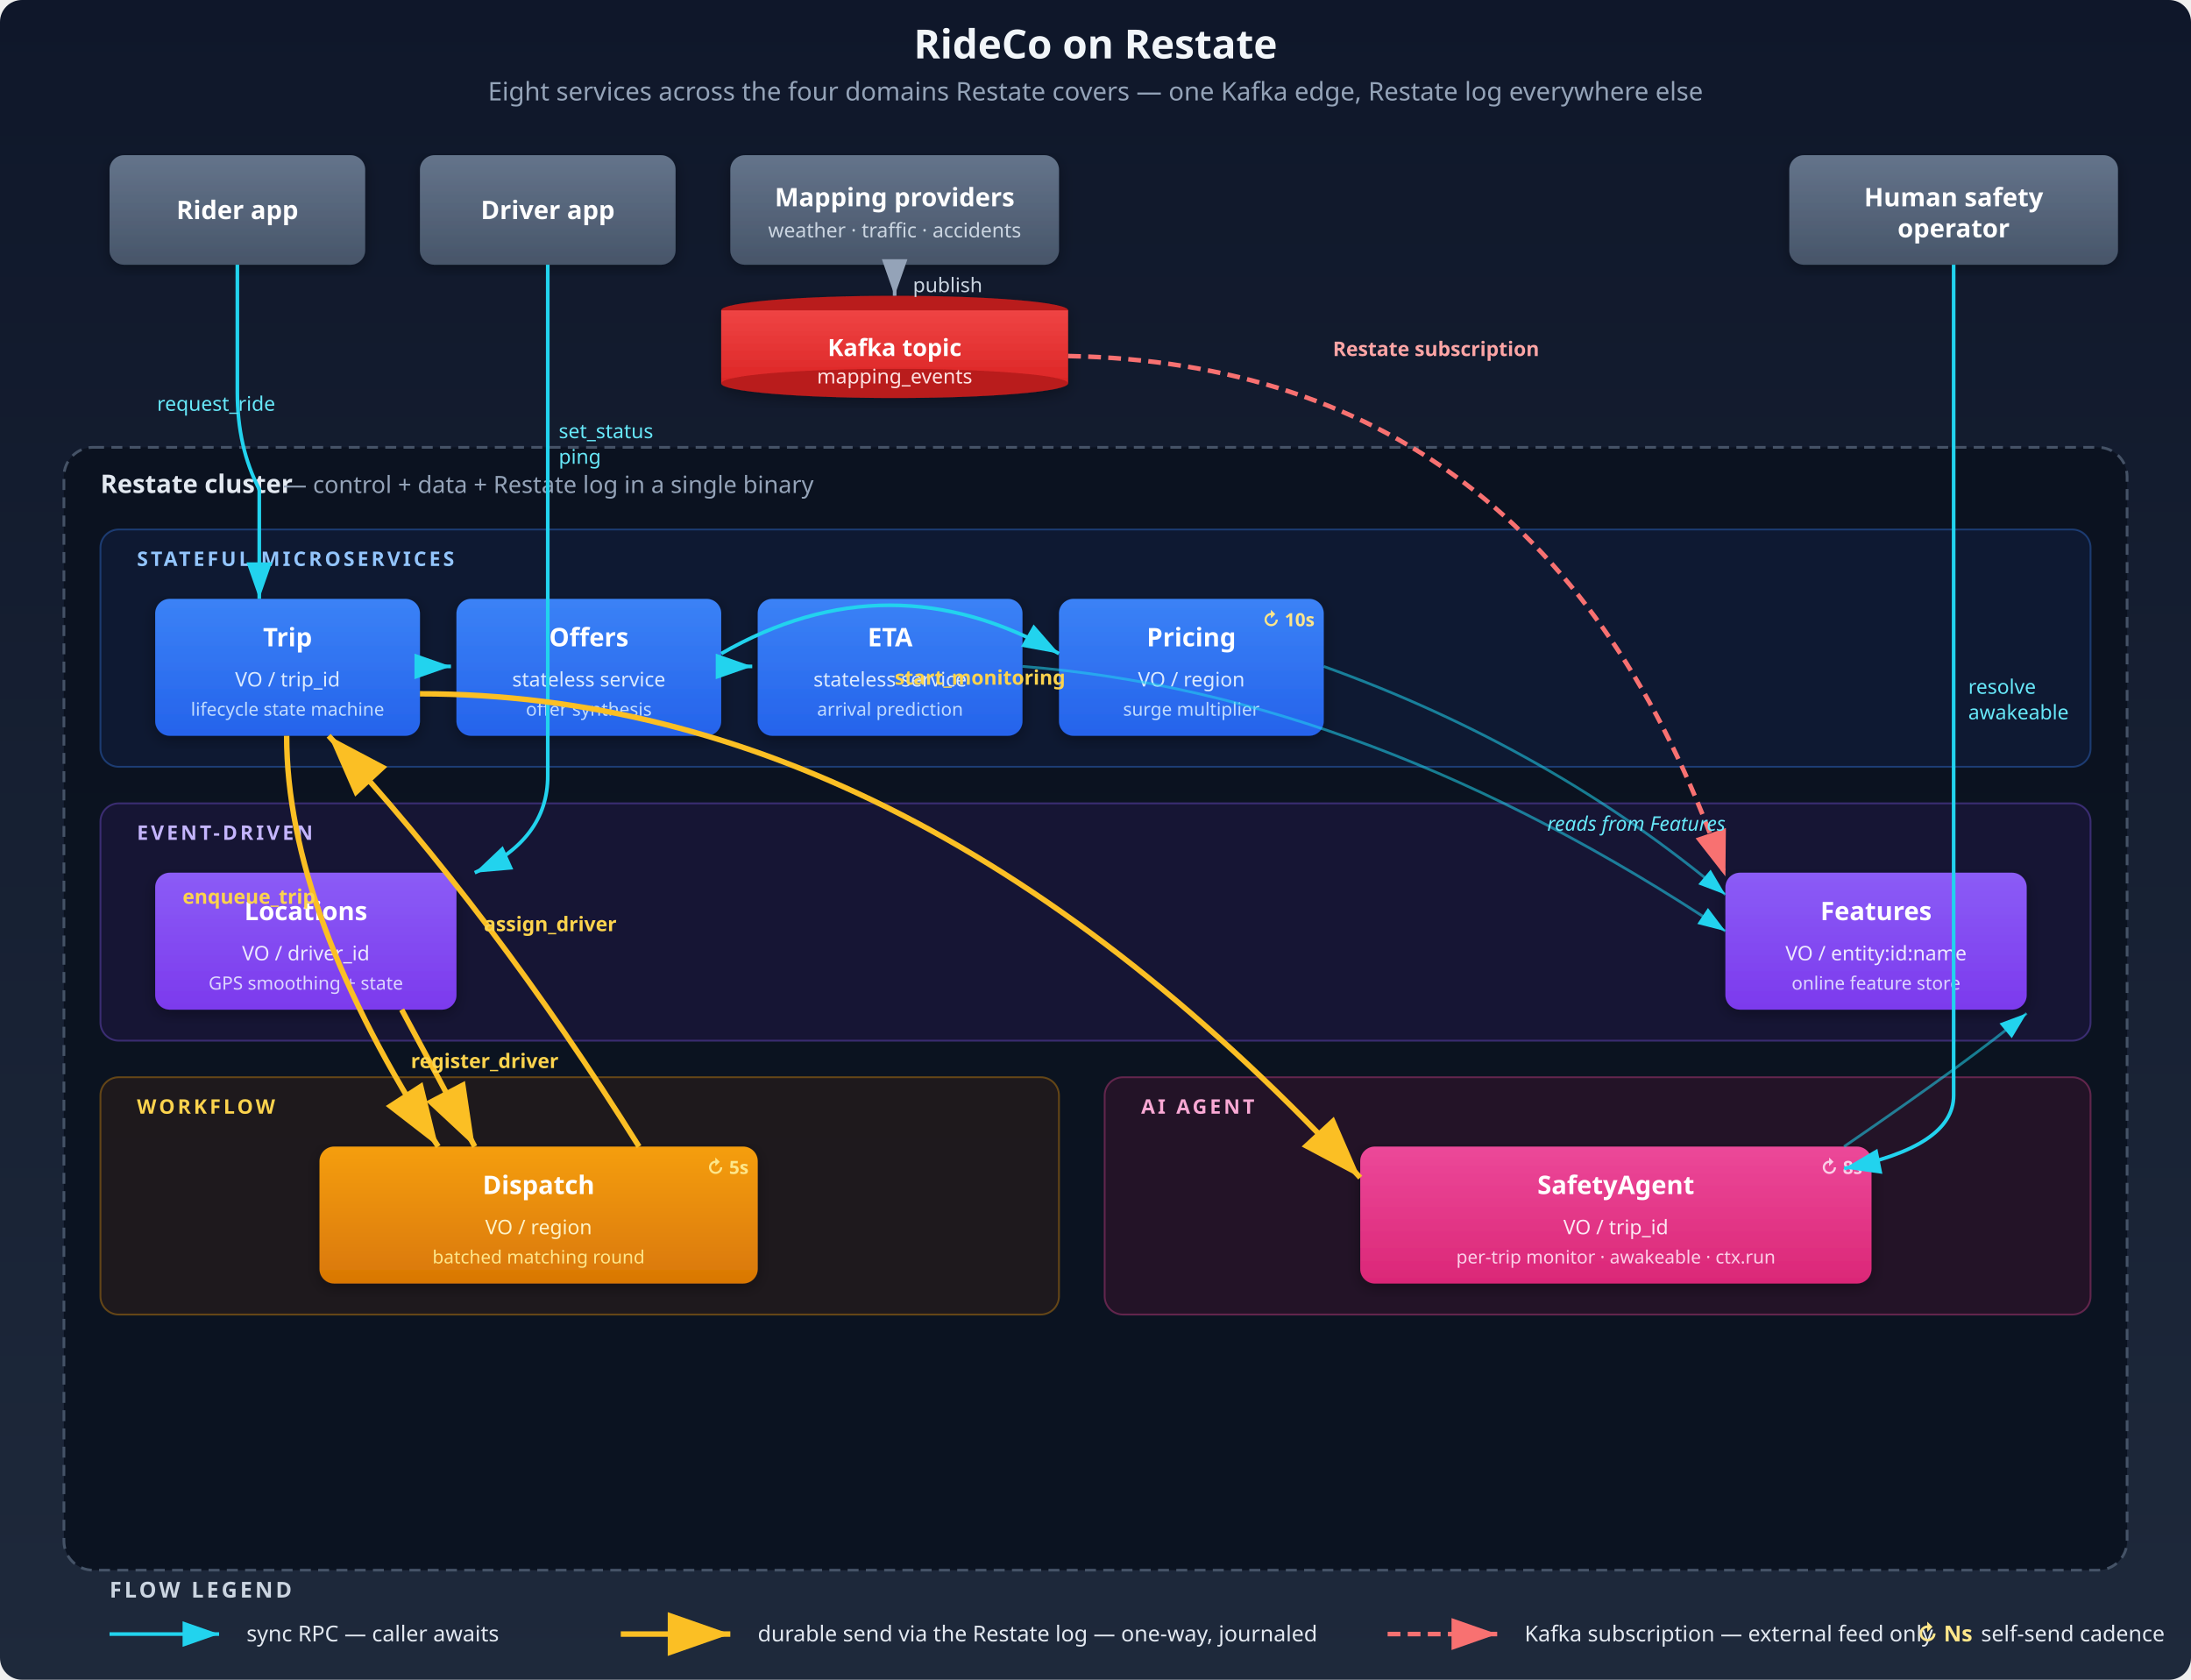
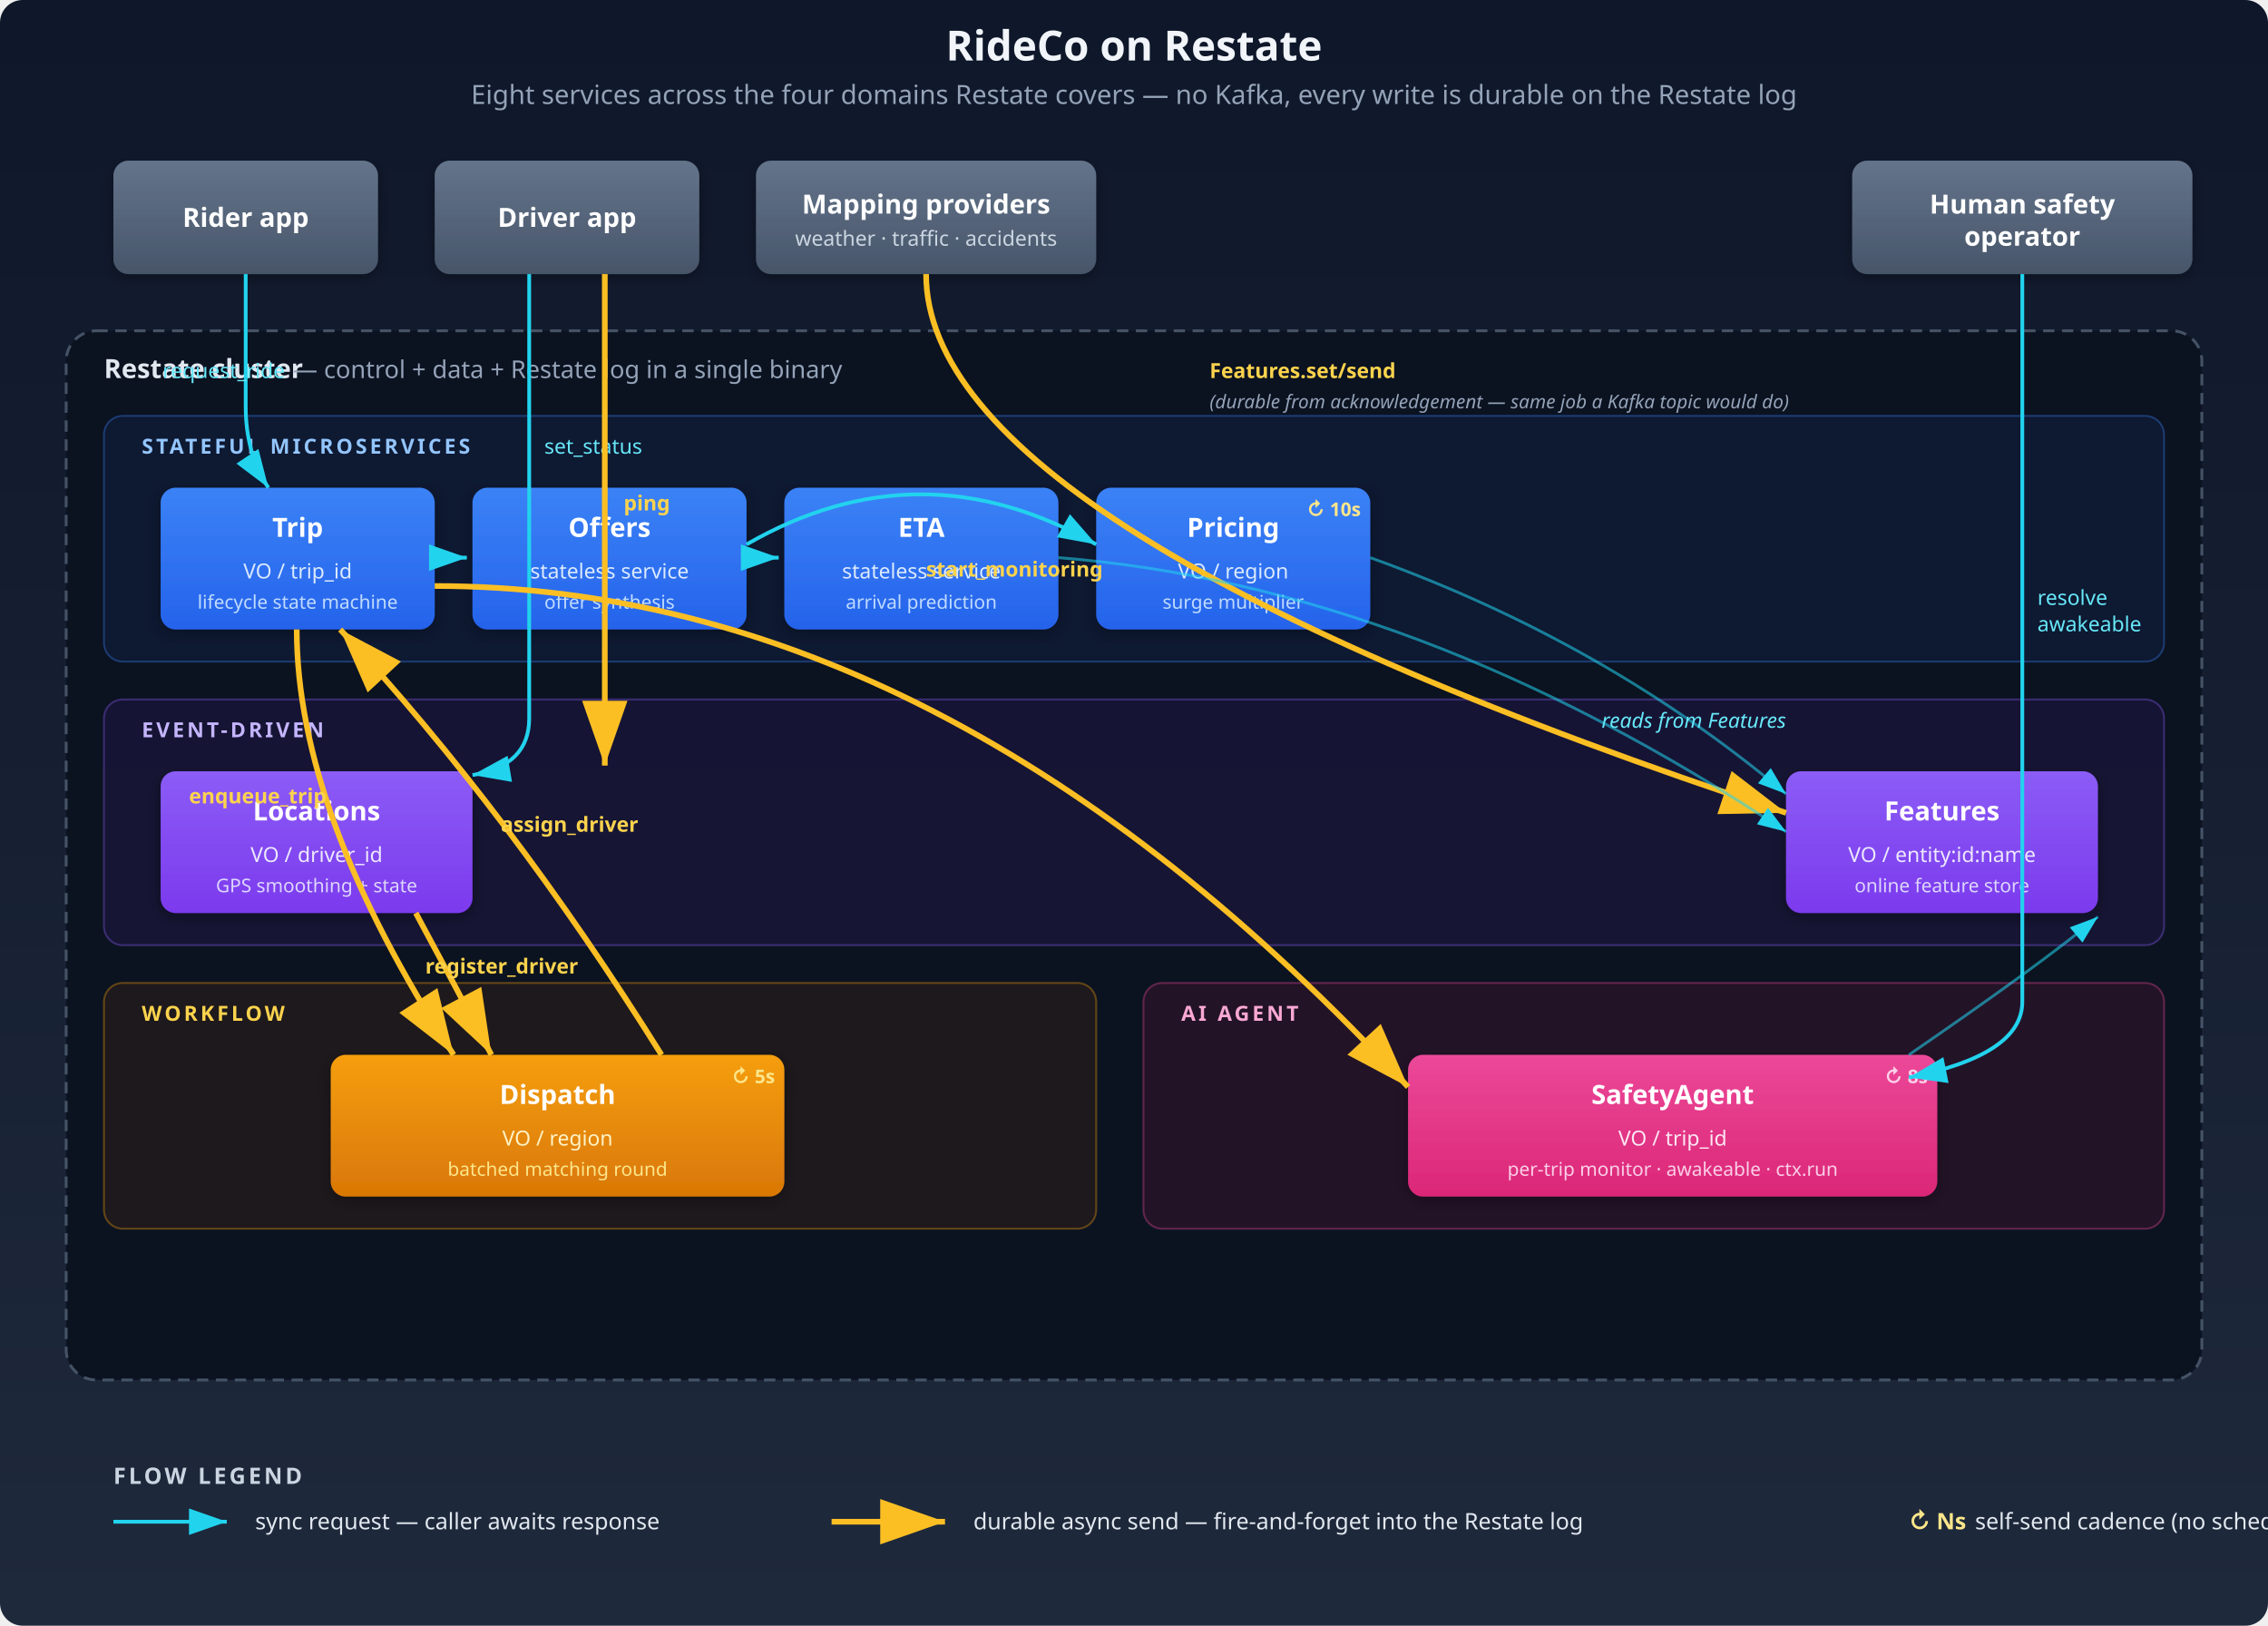
- <svg xmlns="http://www.w3.org/2000/svg" viewBox="0 0 1200 920" font-family="'Segoe UI', system-ui, -apple-system, sans-serif">
+ <svg xmlns="http://www.w3.org/2000/svg" viewBox="0 0 1200 860" font-family="'Segoe UI', system-ui, -apple-system, sans-serif">
  <defs>
    <linearGradient id="bgGrad" x1="0" y1="0" x2="0" y2="1">
      <stop offset="0%" stop-color="#0f172a" />
      <stop offset="100%" stop-color="#1e293b" />
    </linearGradient>
    <linearGradient id="extGrad" x1="0" y1="0" x2="0" y2="1">
      <stop offset="0%" stop-color="#64748b" />
      <stop offset="100%" stop-color="#475569" />
-     </linearGradient>
-     <linearGradient id="kafkaGrad" x1="0" y1="0" x2="0" y2="1">
-       <stop offset="0%" stop-color="#ef4444" />
-       <stop offset="100%" stop-color="#dc2626" />
    </linearGradient>
    <linearGradient id="smGrad" x1="0" y1="0" x2="0" y2="1">
      <stop offset="0%" stop-color="#3b82f6" />
      <stop offset="100%" stop-color="#2563eb" />
    </linearGradient>
    <linearGradient id="edGrad" x1="0" y1="0" x2="0" y2="1">
      <stop offset="0%" stop-color="#8b5cf6" />
      <stop offset="100%" stop-color="#7c3aed" />
    </linearGradient>
    <linearGradient id="wfGrad" x1="0" y1="0" x2="0" y2="1">
      <stop offset="0%" stop-color="#f59e0b" />
      <stop offset="100%" stop-color="#d97706" />
    </linearGradient>
    <linearGradient id="aiGrad" x1="0" y1="0" x2="0" y2="1">
      <stop offset="0%" stop-color="#ec4899" />
      <stop offset="100%" stop-color="#db2777" />
    </linearGradient>
    <filter id="shadow" x="-5%" y="-5%" width="115%" height="115%">
      <feDropShadow dx="0" dy="2" stdDeviation="4" flood-color="#000" flood-opacity="0.35" />
    </filter>
    <marker id="arrowCyan" viewBox="0 0 10 7" refX="10" refY="3.5" markerWidth="10" markerHeight="7" orient="auto-start-reverse">
      <polygon points="0 0, 10 3.5, 0 7" fill="#22d3ee" />
    </marker>
    <marker id="arrowYellow" viewBox="0 0 10 7" refX="10" refY="3.5" markerWidth="12" markerHeight="8" orient="auto-start-reverse">
      <polygon points="0 0, 10 3.5, 0 7" fill="#fbbf24" />
    </marker>
-     <marker id="arrowRed" viewBox="0 0 10 7" refX="10" refY="3.5" markerWidth="10" markerHeight="7" orient="auto-start-reverse">
-       <polygon points="0 0, 10 3.5, 0 7" fill="#f87171" />
-     </marker>
    <marker id="arrowGray" viewBox="0 0 10 7" refX="10" refY="3.5" markerWidth="10" markerHeight="7" orient="auto-start-reverse">
      <polygon points="0 0, 10 3.5, 0 7" fill="#94a3b8" />
    </marker>
  </defs>
-   <rect width="1200" height="920" rx="12" fill="url(#bgGrad)" />
+   <rect width="1200" height="860" rx="12" fill="url(#bgGrad)" />
  <text x="600" y="32" text-anchor="middle" fill="#f1f5f9" font-size="22" font-weight="600">RideCo on Restate</text>
-   <text x="600" y="55" text-anchor="middle" fill="#94a3b8" font-size="14">Eight services across the four domains Restate covers — one Kafka edge, Restate log everywhere else</text>
+   <text x="600" y="55" text-anchor="middle" fill="#94a3b8" font-size="14">Eight services across the four domains Restate covers — no Kafka, every write is durable on the Restate log</text>
  <rect x="60" y="85" width="140" height="60" rx="8" fill="url(#extGrad)" filter="url(#shadow)" />
  <text x="130" y="120" text-anchor="middle" fill="white" font-size="14" font-weight="600">Rider app</text>
  <rect x="230" y="85" width="140" height="60" rx="8" fill="url(#extGrad)" filter="url(#shadow)" />
  <text x="300" y="120" text-anchor="middle" fill="white" font-size="14" font-weight="600">Driver app</text>
  <rect x="400" y="85" width="180" height="60" rx="8" fill="url(#extGrad)" filter="url(#shadow)" />
  <text x="490" y="113" text-anchor="middle" fill="white" font-size="14" font-weight="600">Mapping providers</text>
  <text x="490" y="130" text-anchor="middle" fill="#cbd5e1" font-size="11">weather · traffic · accidents</text>
  <rect x="980" y="85" width="180" height="60" rx="8" fill="url(#extGrad)" filter="url(#shadow)" />
  <text x="1070" y="113" text-anchor="middle" fill="white" font-size="14" font-weight="600">Human safety</text>
  <text x="1070" y="130" text-anchor="middle" fill="white" font-size="14" font-weight="600">operator</text>
-   <g filter="url(#shadow)">
-     <ellipse cx="490" cy="170" rx="95" ry="8" fill="#b91c1c" />
-     <rect x="395" y="170" width="190" height="40" fill="url(#kafkaGrad)" />
-     <ellipse cx="490" cy="210" rx="95" ry="8" fill="#b91c1c" />
-   </g>
-   <text x="490" y="195" text-anchor="middle" fill="white" font-size="13" font-weight="600">Kafka topic</text>
-   <text x="490" y="210" text-anchor="middle" fill="#fee2e2" font-size="11">mapping_events</text>
-   <rect x="35" y="245" width="1130" height="615" rx="16" fill="#0b1220" stroke="#475569" stroke-width="1.5" stroke-dasharray="6,4" opacity="0.95" />
-   <text x="55" y="270" fill="#e2e8f0" font-size="14" font-weight="600">Restate cluster</text>
-   <text x="155" y="270" fill="#94a3b8" font-size="13">— control + data + Restate log in a single binary</text>
-   <rect x="55" y="290" width="1090" height="130" rx="10" fill="#1e3a8a" fill-opacity="0.18" stroke="#3b82f6" stroke-opacity="0.35" stroke-width="1" />
-   <text x="75" y="310" fill="#93c5fd" font-size="11" font-weight="700" letter-spacing="1.5">STATEFUL MICROSERVICES</text>
-   <rect x="85" y="328" width="145" height="75" rx="8" fill="url(#smGrad)" filter="url(#shadow)" />
-   <text x="157.5" y="354" text-anchor="middle" fill="white" font-size="14" font-weight="600">Trip</text>
-   <text x="157.5" y="376" text-anchor="middle" fill="#dbeafe" font-size="11">VO / trip_id</text>
-   <text x="157.5" y="392" text-anchor="middle" fill="#bfdbfe" font-size="10">lifecycle state machine</text>
-   <rect x="250" y="328" width="145" height="75" rx="8" fill="url(#smGrad)" filter="url(#shadow)" />
-   <text x="322.5" y="354" text-anchor="middle" fill="white" font-size="14" font-weight="600">Offers</text>
-   <text x="322.5" y="376" text-anchor="middle" fill="#dbeafe" font-size="11">stateless service</text>
-   <text x="322.5" y="392" text-anchor="middle" fill="#bfdbfe" font-size="10">offer synthesis</text>
-   <rect x="415" y="328" width="145" height="75" rx="8" fill="url(#smGrad)" filter="url(#shadow)" />
-   <text x="487.5" y="354" text-anchor="middle" fill="white" font-size="14" font-weight="600">ETA</text>
-   <text x="487.5" y="376" text-anchor="middle" fill="#dbeafe" font-size="11">stateless service</text>
-   <text x="487.5" y="392" text-anchor="middle" fill="#bfdbfe" font-size="10">arrival prediction</text>
-   <rect x="580" y="328" width="145" height="75" rx="8" fill="url(#smGrad)" filter="url(#shadow)" />
-   <text x="652.5" y="354" text-anchor="middle" fill="white" font-size="14" font-weight="600">Pricing</text>
-   <text x="652.5" y="376" text-anchor="middle" fill="#dbeafe" font-size="11">VO / region</text>
-   <text x="652.5" y="392" text-anchor="middle" fill="#bfdbfe" font-size="10">surge multiplier</text>
-   <text x="720" y="343" text-anchor="end" fill="#fde68a" font-size="10" font-weight="700">↻ 10s</text>
-   <rect x="55" y="440" width="1090" height="130" rx="10" fill="#4c1d95" fill-opacity="0.18" stroke="#8b5cf6" stroke-opacity="0.35" stroke-width="1" />
-   <text x="75" y="460" fill="#c4b5fd" font-size="11" font-weight="700" letter-spacing="1.5">EVENT-DRIVEN</text>
-   <rect x="85" y="478" width="165" height="75" rx="8" fill="url(#edGrad)" filter="url(#shadow)" />
-   <text x="167.5" y="504" text-anchor="middle" fill="white" font-size="14" font-weight="600">Locations</text>
-   <text x="167.5" y="526" text-anchor="middle" fill="#ede9fe" font-size="11">VO / driver_id</text>
-   <text x="167.5" y="542" text-anchor="middle" fill="#ddd6fe" font-size="10">GPS smoothing + state</text>
-   <rect x="945" y="478" width="165" height="75" rx="8" fill="url(#edGrad)" filter="url(#shadow)" />
-   <text x="1027.5" y="504" text-anchor="middle" fill="white" font-size="14" font-weight="600">Features</text>
-   <text x="1027.5" y="526" text-anchor="middle" fill="#ede9fe" font-size="11">VO / entity:id:name</text>
-   <text x="1027.5" y="542" text-anchor="middle" fill="#ddd6fe" font-size="10">online feature store</text>
-   <rect x="55" y="590" width="525" height="130" rx="10" fill="#78350f" fill-opacity="0.18" stroke="#f59e0b" stroke-opacity="0.35" stroke-width="1" />
-   <text x="75" y="610" fill="#fcd34d" font-size="11" font-weight="700" letter-spacing="1.5">WORKFLOW</text>
-   <rect x="175" y="628" width="240" height="75" rx="8" fill="url(#wfGrad)" filter="url(#shadow)" />
-   <text x="295" y="654" text-anchor="middle" fill="white" font-size="14" font-weight="600">Dispatch</text>
-   <text x="295" y="676" text-anchor="middle" fill="#fef3c7" font-size="11">VO / region</text>
-   <text x="295" y="692" text-anchor="middle" fill="#fde68a" font-size="10">batched matching round</text>
-   <text x="410" y="643" text-anchor="end" fill="#fde68a" font-size="10" font-weight="700">↻ 5s</text>
-   <rect x="605" y="590" width="540" height="130" rx="10" fill="#831843" fill-opacity="0.20" stroke="#ec4899" stroke-opacity="0.35" stroke-width="1" />
-   <text x="625" y="610" fill="#f9a8d4" font-size="11" font-weight="700" letter-spacing="1.5">AI AGENT</text>
-   <rect x="745" y="628" width="280" height="75" rx="8" fill="url(#aiGrad)" filter="url(#shadow)" />
-   <text x="885" y="654" text-anchor="middle" fill="white" font-size="14" font-weight="600">SafetyAgent</text>
-   <text x="885" y="676" text-anchor="middle" fill="#fce7f3" font-size="11">VO / trip_id</text>
-   <text x="885" y="692" text-anchor="middle" fill="#fbcfe8" font-size="10">per-trip monitor · awakeable · ctx.run</text>
-   <text x="1020" y="643" text-anchor="end" fill="#fbcfe8" font-size="10" font-weight="700">↻ 8s</text>
-   <path d="M 130 145 L 130 215 Q 130 245 142 268 L 142 328" fill="none" stroke="#22d3ee" stroke-width="2" marker-end="url(#arrowCyan)" />
-   <text x="86" y="225" fill="#67e8f9" font-size="11">request_ride</text>
-   <path d="M 300 145 L 300 425 Q 300 460 260 478" fill="none" stroke="#22d3ee" stroke-width="2" marker-end="url(#arrowCyan)" />
-   <text x="306" y="240" fill="#67e8f9" font-size="11">set_status</text>
-   <text x="306" y="254" fill="#67e8f9" font-size="11">ping</text>
-   <path d="M 490 145 L 490 162" fill="none" stroke="#94a3b8" stroke-width="2" marker-end="url(#arrowGray)" />
-   <text x="500" y="160" fill="#cbd5e1" font-size="11">publish</text>
-   <path d="M 585 195 Q 850 200 945 480" fill="none" stroke="#f87171" stroke-width="2.5" stroke-dasharray="7,4" marker-end="url(#arrowRed)" />
-   <text x="730" y="195" fill="#fca5a5" font-size="11" font-weight="600">Restate subscription</text>
-   <path d="M 1070 145 L 1070 600 Q 1070 628 1010 640" fill="none" stroke="#22d3ee" stroke-width="2" marker-end="url(#arrowCyan)" />
-   <text x="1078" y="380" fill="#67e8f9" font-size="11">resolve</text>
-   <text x="1078" y="394" fill="#67e8f9" font-size="11">awakeable</text>
-   <line x1="230" y1="365" x2="247" y2="365" stroke="#22d3ee" stroke-width="2" marker-end="url(#arrowCyan)" />
-   <line x1="395" y1="365" x2="412" y2="365" stroke="#22d3ee" stroke-width="2" marker-end="url(#arrowCyan)" />
-   <path d="M 395 358 Q 487 305 580 358" fill="none" stroke="#22d3ee" stroke-width="2" marker-end="url(#arrowCyan)" />
-   <path d="M 157 403 Q 157 500 240 628" fill="none" stroke="#fbbf24" stroke-width="3" marker-end="url(#arrowYellow)" />
-   <text x="100" y="495" fill="#fcd34d" font-size="11" font-weight="600">enqueue_trip</text>
-   <path d="M 350 628 Q 270 500 180 403" fill="none" stroke="#fbbf24" stroke-width="3" marker-end="url(#arrowYellow)" />
-   <text x="265" y="510" fill="#fcd34d" font-size="11" font-weight="600">assign_driver</text>
-   <path d="M 220 553 Q 240 590 260 628" fill="none" stroke="#fbbf24" stroke-width="3" marker-end="url(#arrowYellow)" />
-   <text x="225" y="585" fill="#fcd34d" font-size="11" font-weight="600">register_driver</text>
-   <path d="M 230 380 Q 500 380 745 645" fill="none" stroke="#fbbf24" stroke-width="3" marker-end="url(#arrowYellow)" />
-   <text x="490" y="375" fill="#fcd34d" font-size="11" font-weight="600">start_monitoring</text>
-   <path d="M 560 365 Q 750 380 945 510" fill="none" stroke="#22d3ee" stroke-width="1.5" stroke-opacity="0.55" marker-end="url(#arrowCyan)" />
-   <path d="M 725 365 Q 850 410 945 490" fill="none" stroke="#22d3ee" stroke-width="1.5" stroke-opacity="0.55" marker-end="url(#arrowCyan)" />
-   <path d="M 1010 628 Q 1080 580 1110 555" fill="none" stroke="#22d3ee" stroke-width="1.5" stroke-opacity="0.55" marker-end="url(#arrowCyan)" />
-   <text x="945" y="455" text-anchor="end" fill="#67e8f9" font-size="11" font-style="italic">reads from Features</text>
-   <g transform="translate(60, 880)">
+   <rect x="35" y="175" width="1130" height="555" rx="16" fill="#0b1220" stroke="#475569" stroke-width="1.5" stroke-dasharray="6,4" opacity="0.95" />
+   <text x="55" y="200" fill="#e2e8f0" font-size="14" font-weight="600">Restate cluster</text>
+   <text x="155" y="200" fill="#94a3b8" font-size="13">— control + data + Restate log in a single binary</text>
+   <rect x="55" y="220" width="1090" height="130" rx="10" fill="#1e3a8a" fill-opacity="0.18" stroke="#3b82f6" stroke-opacity="0.35" stroke-width="1" />
+   <text x="75" y="240" fill="#93c5fd" font-size="11" font-weight="700" letter-spacing="1.5">STATEFUL MICROSERVICES</text>
+   <rect x="85" y="258" width="145" height="75" rx="8" fill="url(#smGrad)" filter="url(#shadow)" />
+   <text x="157.5" y="284" text-anchor="middle" fill="white" font-size="14" font-weight="600">Trip</text>
+   <text x="157.5" y="306" text-anchor="middle" fill="#dbeafe" font-size="11">VO / trip_id</text>
+   <text x="157.5" y="322" text-anchor="middle" fill="#bfdbfe" font-size="10">lifecycle state machine</text>
+   <rect x="250" y="258" width="145" height="75" rx="8" fill="url(#smGrad)" filter="url(#shadow)" />
+   <text x="322.5" y="284" text-anchor="middle" fill="white" font-size="14" font-weight="600">Offers</text>
+   <text x="322.5" y="306" text-anchor="middle" fill="#dbeafe" font-size="11">stateless service</text>
+   <text x="322.5" y="322" text-anchor="middle" fill="#bfdbfe" font-size="10">offer synthesis</text>
+   <rect x="415" y="258" width="145" height="75" rx="8" fill="url(#smGrad)" filter="url(#shadow)" />
+   <text x="487.5" y="284" text-anchor="middle" fill="white" font-size="14" font-weight="600">ETA</text>
+   <text x="487.5" y="306" text-anchor="middle" fill="#dbeafe" font-size="11">stateless service</text>
+   <text x="487.5" y="322" text-anchor="middle" fill="#bfdbfe" font-size="10">arrival prediction</text>
+   <rect x="580" y="258" width="145" height="75" rx="8" fill="url(#smGrad)" filter="url(#shadow)" />
+   <text x="652.5" y="284" text-anchor="middle" fill="white" font-size="14" font-weight="600">Pricing</text>
+   <text x="652.5" y="306" text-anchor="middle" fill="#dbeafe" font-size="11">VO / region</text>
+   <text x="652.5" y="322" text-anchor="middle" fill="#bfdbfe" font-size="10">surge multiplier</text>
+   <text x="720" y="273" text-anchor="end" fill="#fde68a" font-size="10" font-weight="700">↻ 10s</text>
+   <rect x="55" y="370" width="1090" height="130" rx="10" fill="#4c1d95" fill-opacity="0.18" stroke="#8b5cf6" stroke-opacity="0.35" stroke-width="1" />
+   <text x="75" y="390" fill="#c4b5fd" font-size="11" font-weight="700" letter-spacing="1.5">EVENT-DRIVEN</text>
+   <rect x="85" y="408" width="165" height="75" rx="8" fill="url(#edGrad)" filter="url(#shadow)" />
+   <text x="167.5" y="434" text-anchor="middle" fill="white" font-size="14" font-weight="600">Locations</text>
+   <text x="167.5" y="456" text-anchor="middle" fill="#ede9fe" font-size="11">VO / driver_id</text>
+   <text x="167.5" y="472" text-anchor="middle" fill="#ddd6fe" font-size="10">GPS smoothing + state</text>
+   <rect x="945" y="408" width="165" height="75" rx="8" fill="url(#edGrad)" filter="url(#shadow)" />
+   <text x="1027.5" y="434" text-anchor="middle" fill="white" font-size="14" font-weight="600">Features</text>
+   <text x="1027.5" y="456" text-anchor="middle" fill="#ede9fe" font-size="11">VO / entity:id:name</text>
+   <text x="1027.5" y="472" text-anchor="middle" fill="#ddd6fe" font-size="10">online feature store</text>
+   <rect x="55" y="520" width="525" height="130" rx="10" fill="#78350f" fill-opacity="0.18" stroke="#f59e0b" stroke-opacity="0.35" stroke-width="1" />
+   <text x="75" y="540" fill="#fcd34d" font-size="11" font-weight="700" letter-spacing="1.5">WORKFLOW</text>
+   <rect x="175" y="558" width="240" height="75" rx="8" fill="url(#wfGrad)" filter="url(#shadow)" />
+   <text x="295" y="584" text-anchor="middle" fill="white" font-size="14" font-weight="600">Dispatch</text>
+   <text x="295" y="606" text-anchor="middle" fill="#fef3c7" font-size="11">VO / region</text>
+   <text x="295" y="622" text-anchor="middle" fill="#fde68a" font-size="10">batched matching round</text>
+   <text x="410" y="573" text-anchor="end" fill="#fde68a" font-size="10" font-weight="700">↻ 5s</text>
+   <rect x="605" y="520" width="540" height="130" rx="10" fill="#831843" fill-opacity="0.20" stroke="#ec4899" stroke-opacity="0.35" stroke-width="1" />
+   <text x="625" y="540" fill="#f9a8d4" font-size="11" font-weight="700" letter-spacing="1.5">AI AGENT</text>
+   <rect x="745" y="558" width="280" height="75" rx="8" fill="url(#aiGrad)" filter="url(#shadow)" />
+   <text x="885" y="584" text-anchor="middle" fill="white" font-size="14" font-weight="600">SafetyAgent</text>
+   <text x="885" y="606" text-anchor="middle" fill="#fce7f3" font-size="11">VO / trip_id</text>
+   <text x="885" y="622" text-anchor="middle" fill="#fbcfe8" font-size="10">per-trip monitor · awakeable · ctx.run</text>
+   <text x="1020" y="573" text-anchor="end" fill="#fbcfe8" font-size="10" font-weight="700">↻ 8s</text>
+   <path d="M 130 145 L 130 215 Q 130 240 142 258" fill="none" stroke="#22d3ee" stroke-width="2" marker-end="url(#arrowCyan)" />
+   <text x="86" y="200" fill="#67e8f9" font-size="11">request_ride</text>
+   <path d="M 280 145 L 280 380 Q 280 405 250 410" fill="none" stroke="#22d3ee" stroke-width="2" marker-end="url(#arrowCyan)" />
+   <text x="288" y="240" fill="#67e8f9" font-size="11">set_status</text>
+   <path d="M 1070 145 L 1070 530 Q 1070 558 1010 570" fill="none" stroke="#22d3ee" stroke-width="2" marker-end="url(#arrowCyan)" />
+   <text x="1078" y="320" fill="#67e8f9" font-size="11">resolve</text>
+   <text x="1078" y="334" fill="#67e8f9" font-size="11">awakeable</text>
+   <path d="M 320 145 L 320 405" fill="none" stroke="#fbbf24" stroke-width="3" marker-end="url(#arrowYellow)" />
+   <text x="330" y="270" fill="#fcd34d" font-size="11" font-weight="600">ping</text>
+   <path d="M 490 145 Q 490 280 945 430" fill="none" stroke="#fbbf24" stroke-width="3" marker-end="url(#arrowYellow)" />
+   <text x="640" y="200" fill="#fcd34d" font-size="11" font-weight="600">Features.set/send</text>
+   <text x="640" y="216" fill="#94a3b8" font-size="10" font-style="italic">(durable from acknowledgement — same job a Kafka topic would do)</text>
+   <line x1="230" y1="295" x2="247" y2="295" stroke="#22d3ee" stroke-width="2" marker-end="url(#arrowCyan)" />
+   <line x1="395" y1="295" x2="412" y2="295" stroke="#22d3ee" stroke-width="2" marker-end="url(#arrowCyan)" />
+   <path d="M 395 288 Q 487 235 580 288" fill="none" stroke="#22d3ee" stroke-width="2" marker-end="url(#arrowCyan)" />
+   <path d="M 157 333 Q 157 430 240 558" fill="none" stroke="#fbbf24" stroke-width="3" marker-end="url(#arrowYellow)" />
+   <text x="100" y="425" fill="#fcd34d" font-size="11" font-weight="600">enqueue_trip</text>
+   <path d="M 350 558 Q 270 430 180 333" fill="none" stroke="#fbbf24" stroke-width="3" marker-end="url(#arrowYellow)" />
+   <text x="265" y="440" fill="#fcd34d" font-size="11" font-weight="600">assign_driver</text>
+   <path d="M 220 483 Q 240 520 260 558" fill="none" stroke="#fbbf24" stroke-width="3" marker-end="url(#arrowYellow)" />
+   <text x="225" y="515" fill="#fcd34d" font-size="11" font-weight="600">register_driver</text>
+   <path d="M 230 310 Q 500 310 745 575" fill="none" stroke="#fbbf24" stroke-width="3" marker-end="url(#arrowYellow)" />
+   <text x="490" y="305" fill="#fcd34d" font-size="11" font-weight="600">start_monitoring</text>
+   <path d="M 560 295 Q 750 310 945 440" fill="none" stroke="#22d3ee" stroke-width="1.5" stroke-opacity="0.55" marker-end="url(#arrowCyan)" />
+   <path d="M 725 295 Q 850 340 945 420" fill="none" stroke="#22d3ee" stroke-width="1.5" stroke-opacity="0.55" marker-end="url(#arrowCyan)" />
+   <path d="M 1010 558 Q 1080 510 1110 485" fill="none" stroke="#22d3ee" stroke-width="1.5" stroke-opacity="0.55" marker-end="url(#arrowCyan)" />
+   <text x="945" y="385" text-anchor="end" fill="#67e8f9" font-size="11" font-style="italic">reads from Features</text>
+   <g transform="translate(60, 790)">
    <text x="0" y="-5" fill="#cbd5e1" font-size="12" font-weight="700" letter-spacing="1.5">FLOW LEGEND</text>
    <line x1="0" y1="15" x2="60" y2="15" stroke="#22d3ee" stroke-width="2" marker-end="url(#arrowCyan)" />
-     <text x="75" y="19" fill="#e2e8f0" font-size="12">sync RPC — caller awaits</text>
-     <line x1="280" y1="15" x2="340" y2="15" stroke="#fbbf24" stroke-width="3" marker-end="url(#arrowYellow)" />
-     <text x="355" y="19" fill="#e2e8f0" font-size="12">durable send via the Restate log — one-way, journaled</text>
-     <line x1="700" y1="15" x2="760" y2="15" stroke="#f87171" stroke-width="2.5" stroke-dasharray="7,4" marker-end="url(#arrowRed)" />
-     <text x="775" y="19" fill="#e2e8f0" font-size="12">Kafka subscription — external feed only</text>
-     <text x="990" y="19" fill="#fde68a" font-size="12" font-weight="700">↻ Ns</text>
-     <text x="1025" y="19" fill="#e2e8f0" font-size="12">self-send cadence</text>
+     <text x="75" y="19" fill="#e2e8f0" font-size="12">sync request — caller awaits response</text>
+     <line x1="380" y1="15" x2="440" y2="15" stroke="#fbbf24" stroke-width="3" marker-end="url(#arrowYellow)" />
+     <text x="455" y="19" fill="#e2e8f0" font-size="12">durable async send — fire-and-forget into the Restate log</text>
+     <text x="950" y="19" fill="#fde68a" font-size="12" font-weight="700">↻ Ns</text>
+     <text x="985" y="19" fill="#e2e8f0" font-size="12">self-send cadence (no scheduler)</text>
  </g>
</svg>
